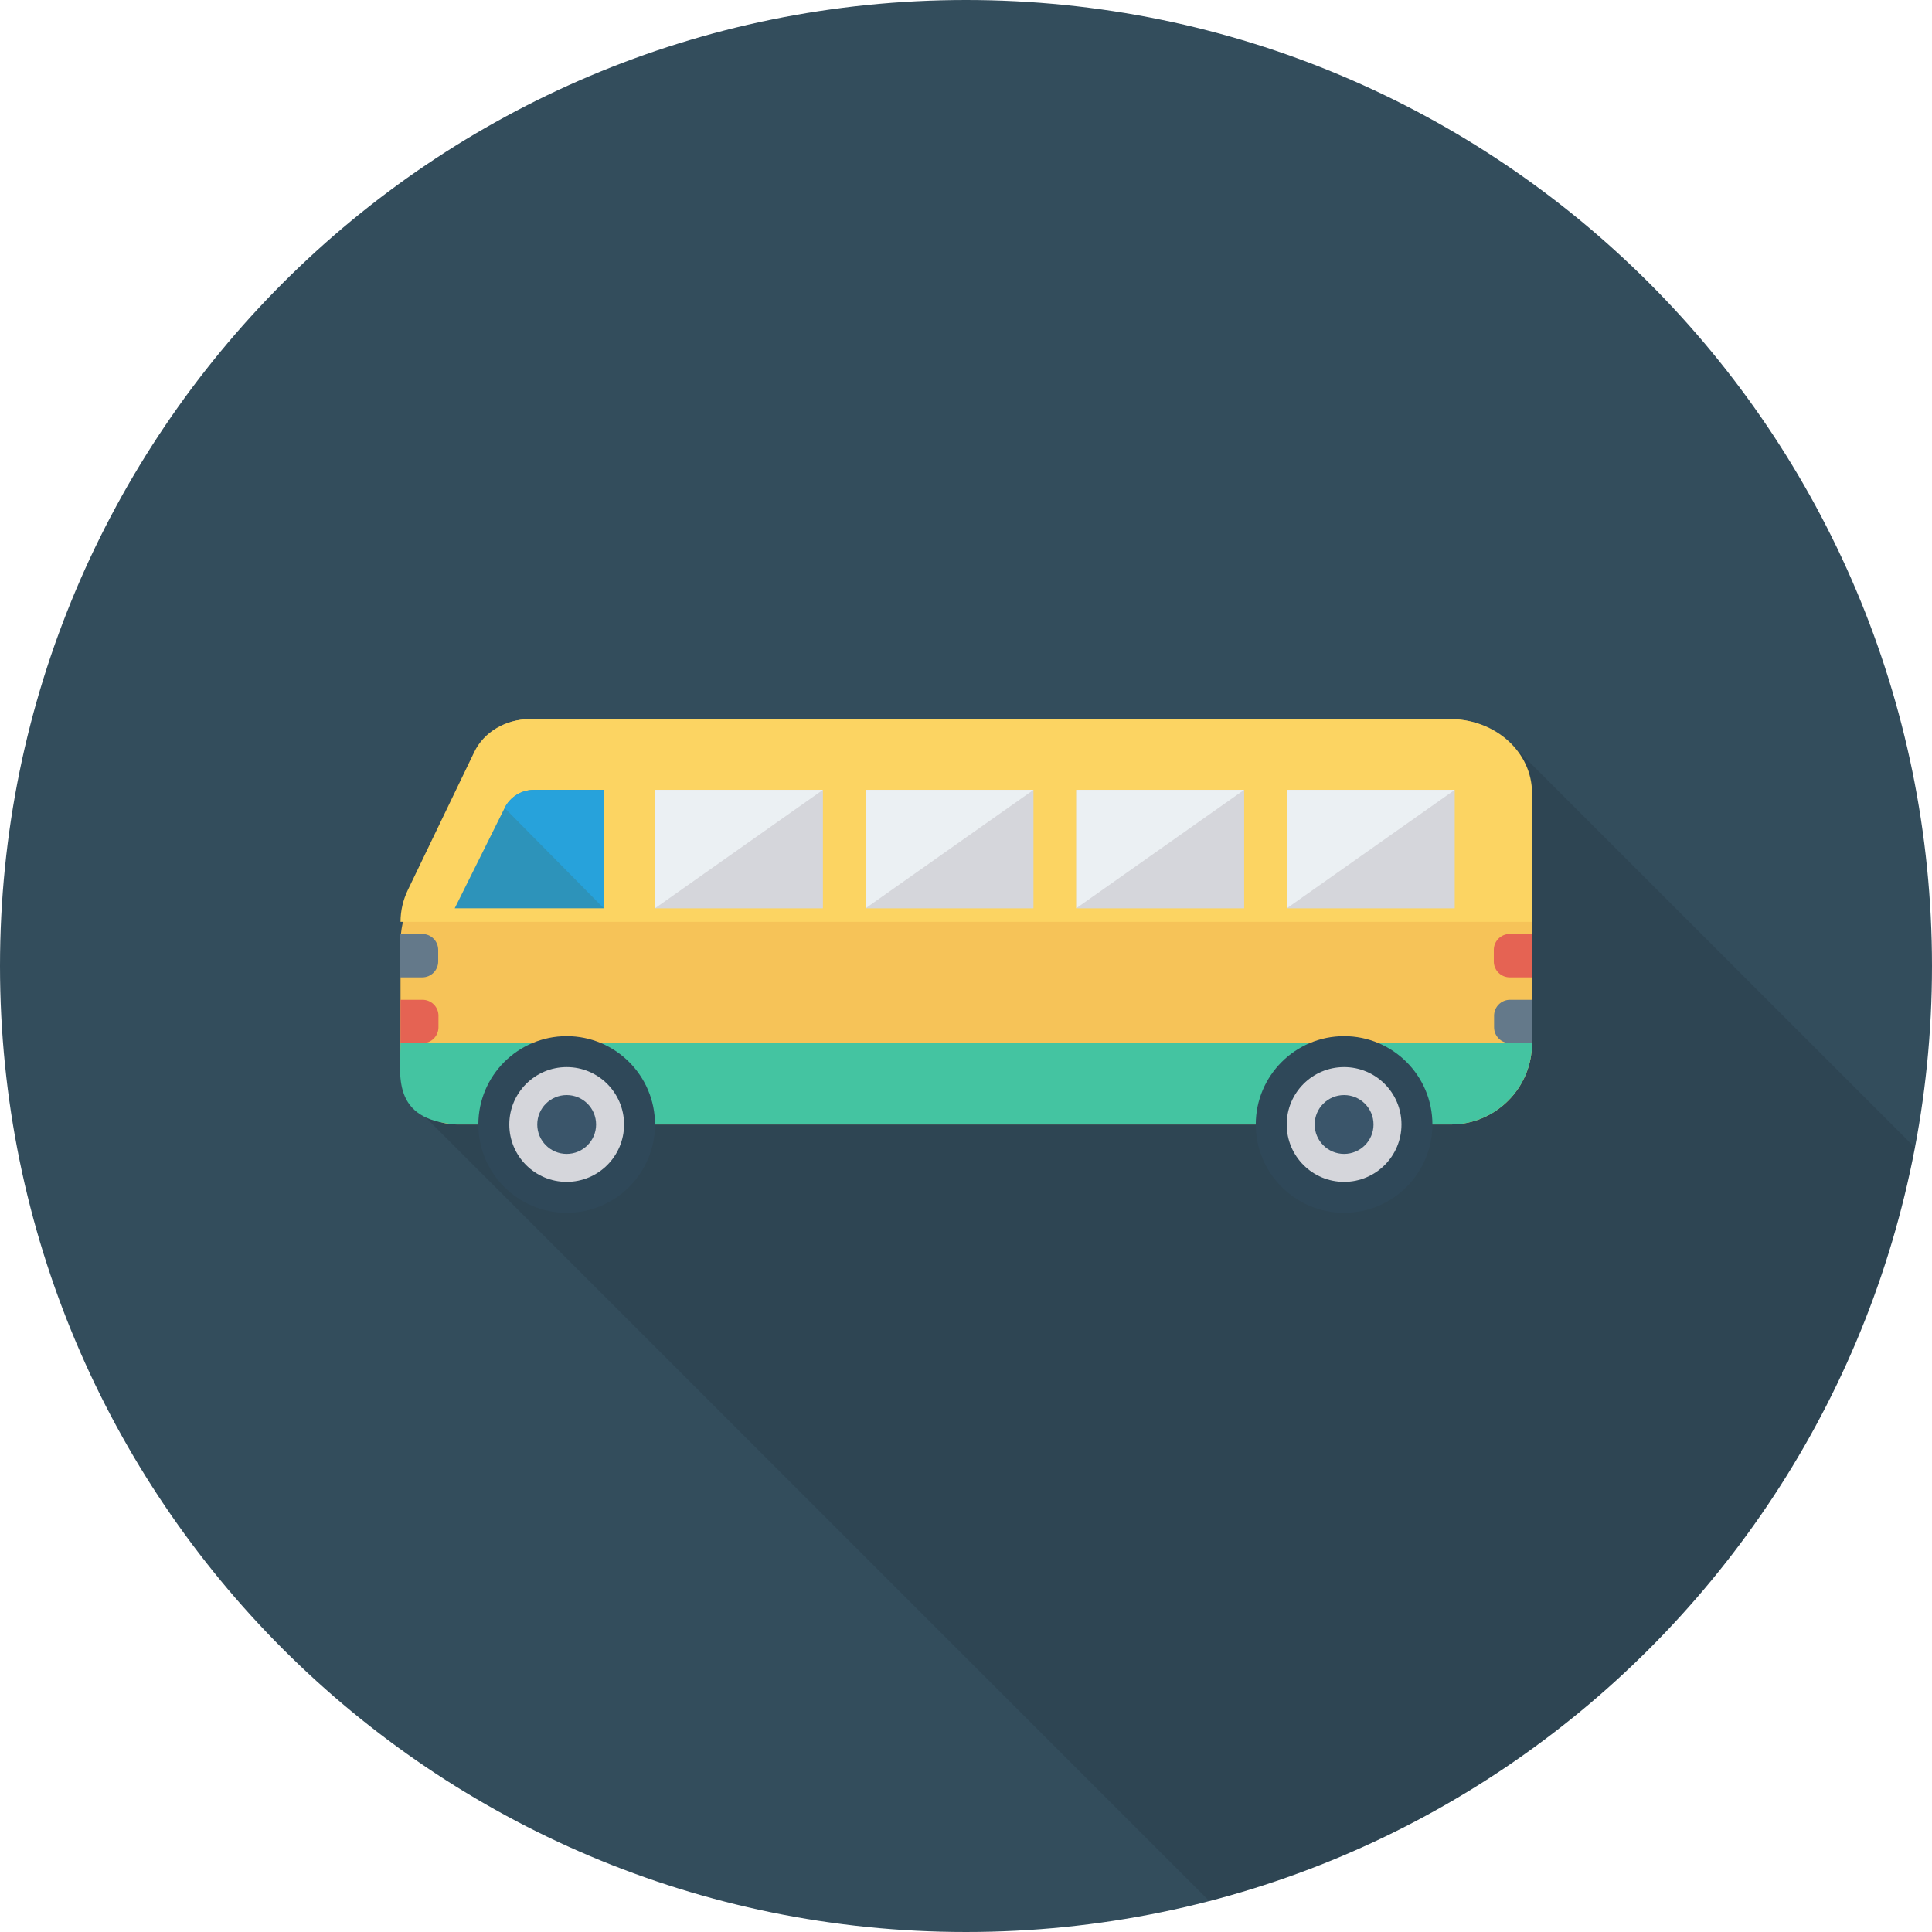
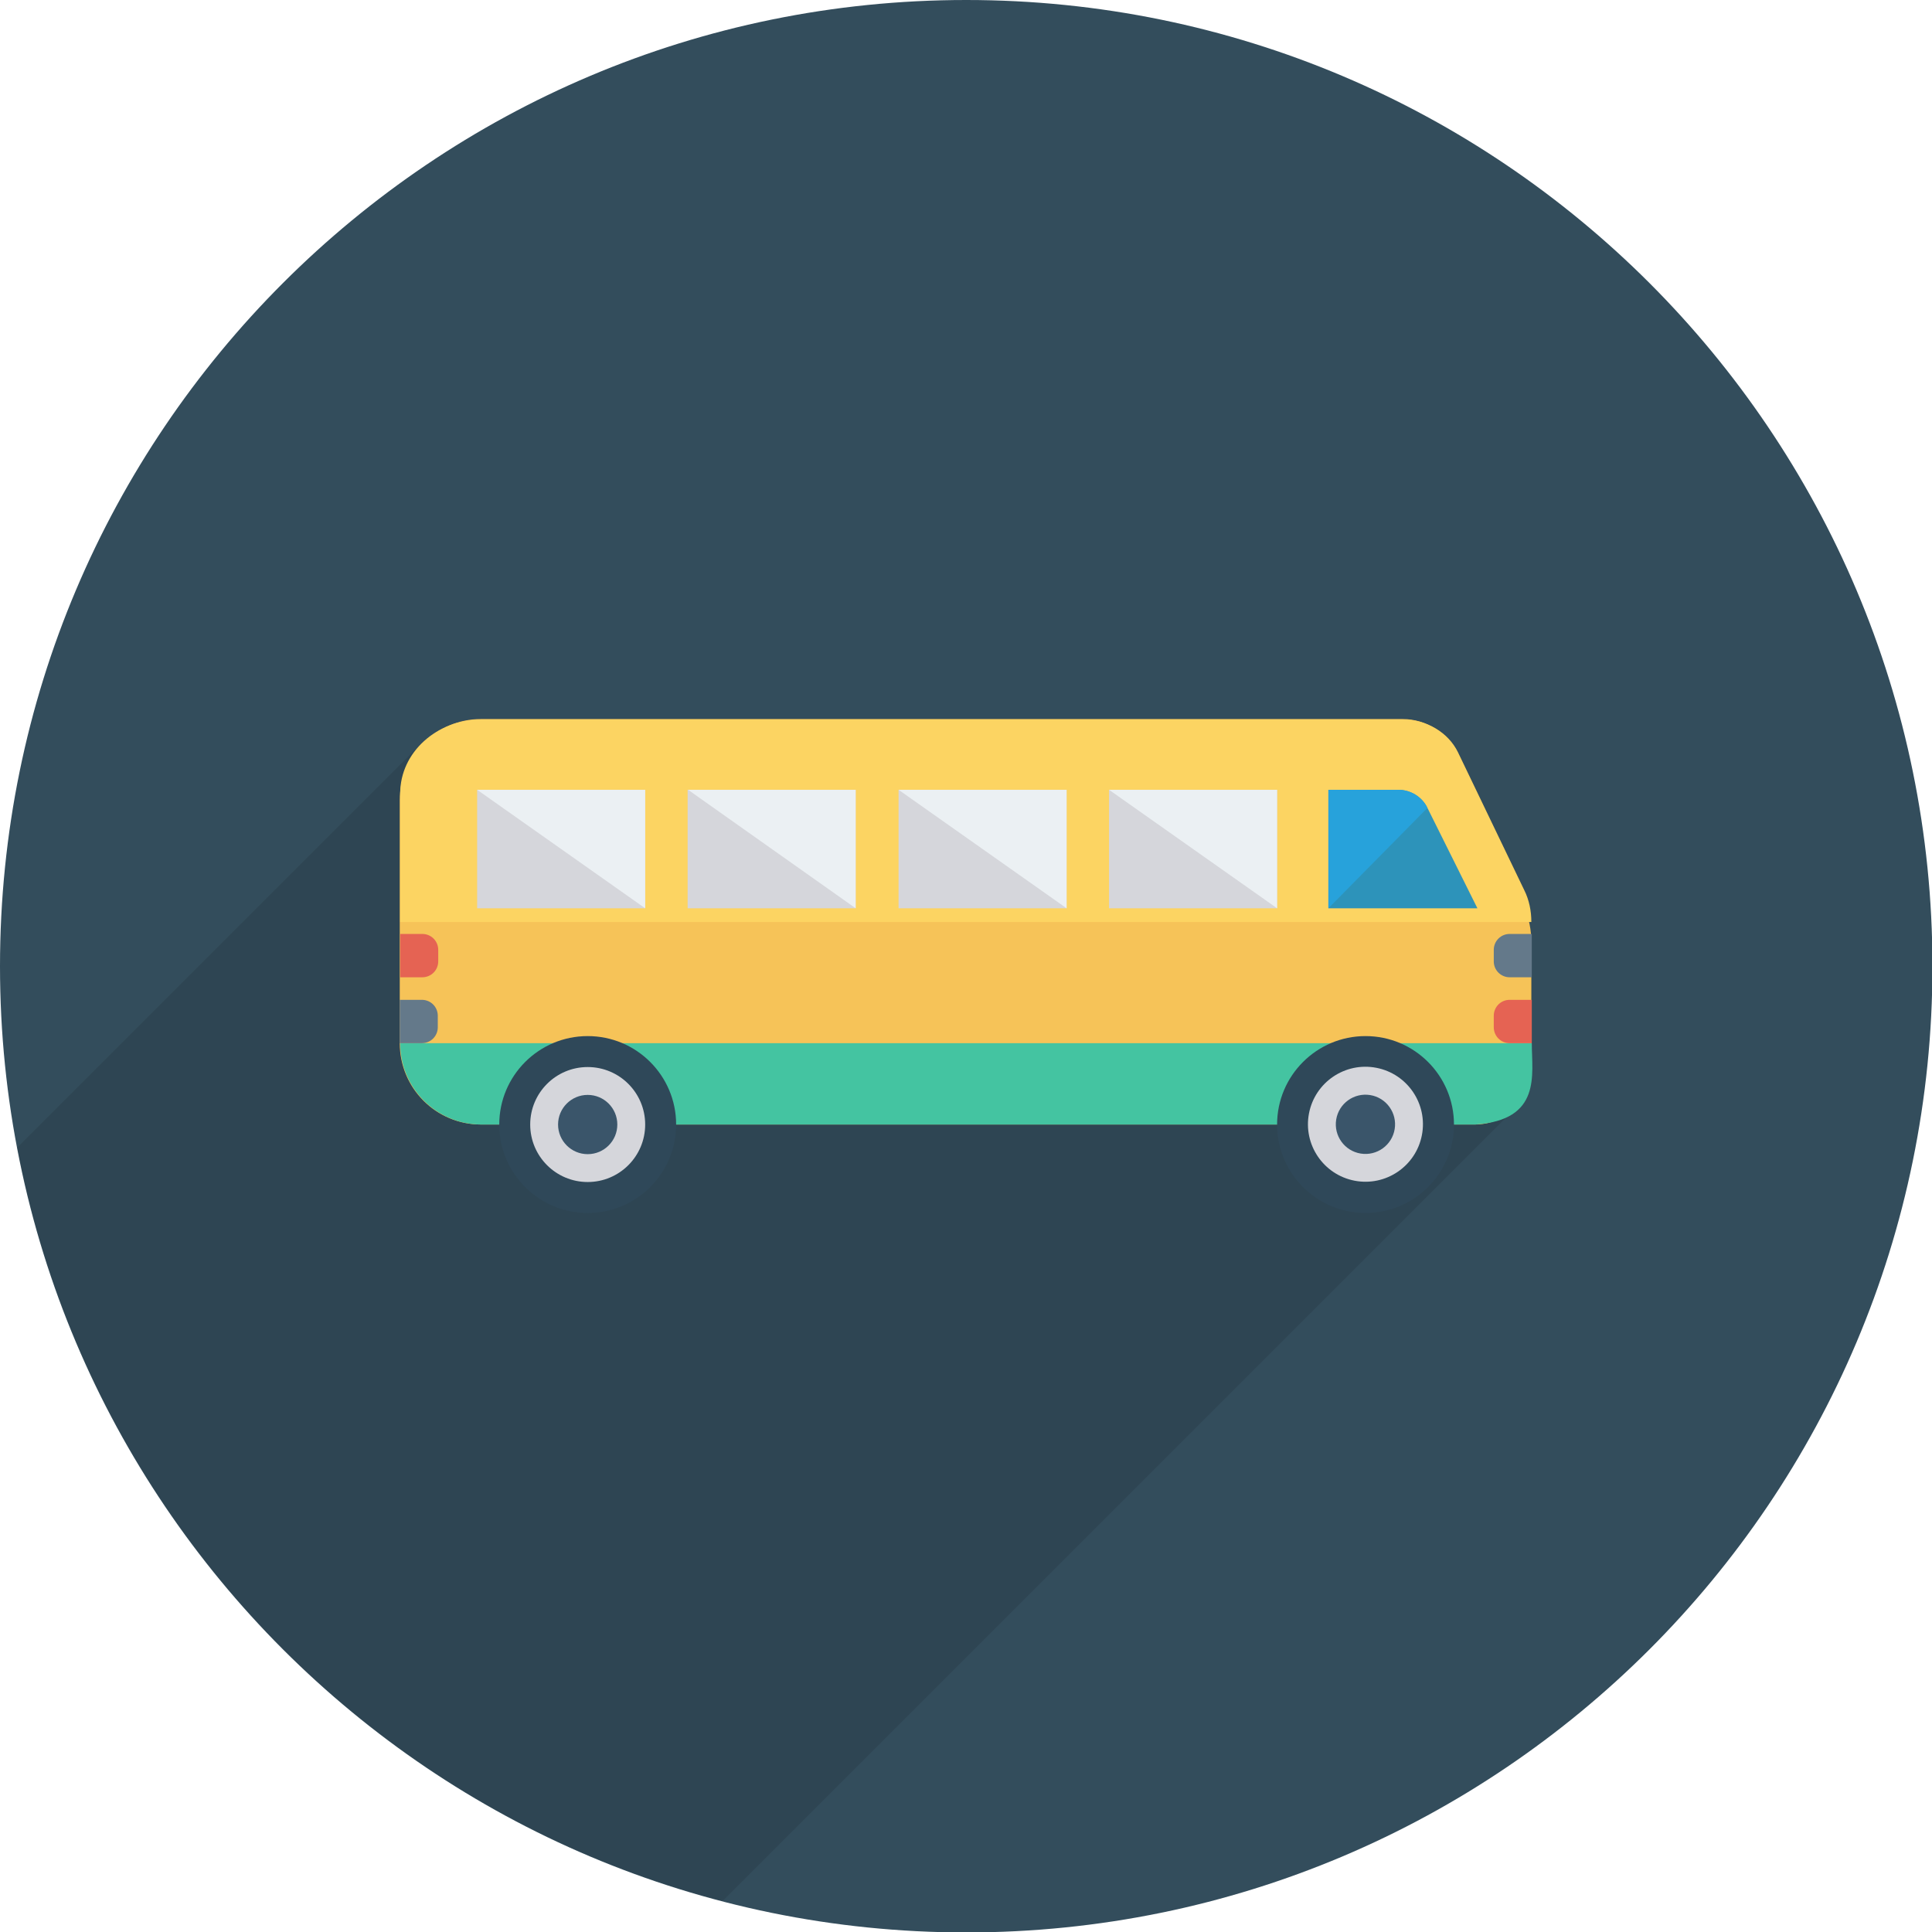
- <svg xmlns="http://www.w3.org/2000/svg" version="1.1" id="Capa_1" x="0px" y="0px" viewBox="0 0 436.907 436.907" style="enable-background:new 0 0 436.907 436.907;" xml:space="preserve">
-   <circle style="fill:#334D5C;" cx="218.453" cy="218.453" r="218.453" />
-   <path style="opacity:0.1;enable-background:new    ;" d="M96.157,252.588l177.32,177.32  c81.036-21.028,143.75-87.416,159.529-170.437l-91.54-91.54l-0.028,0.01c-3.355-3.24-8.089-5.295-13.386-5.295H119.736  c-5.427,0-10.308,2.901-12.493,7.407L92.225,201.25c-1.092,2.287-1.639,4.745-1.639,7.202h0.58c-0.239,0.921-0.41,1.843-0.478,2.765  h-0.171v9.796h0.068v14.882C90.586,241.515,89.201,249.18,96.157,252.588z" />
-   <path style="fill:#F6C358;" d="M90.574,213.146v28.359c0,7.063,5.726,12.79,12.79,12.79h224.704  c10.154,0,18.385-8.231,18.385-18.385v-54.889c0-10.154-8.231-18.385-18.385-18.385H119.739c-5.415,0-10.315,3.207-12.482,8.169  l-15.022,34.394C91.14,207.705,90.574,210.411,90.574,213.146z" />
-   <path style="fill:#FCD462;" d="M90.574,208.465c0-2.481,0.565-4.936,1.66-7.21l15.022-31.207c2.167-4.502,7.068-7.412,12.482-7.412  h208.329c10.154,0,18.385,7.469,18.385,16.681v29.148H90.574z" />
-   <path style="fill:#44C4A1;" d="M90.574,235.91c0,7.063-2.265,17.388,12.79,18.385h224.704c10.154,0,18.385-8.231,18.385-18.385" />
-   <path style="fill:#E56353;" d="M95.554,235.91h-4.979v-9.816h4.979c1.988,0,3.599,1.611,3.599,3.599v2.618  C99.153,234.298,97.542,235.91,95.554,235.91z" />
-   <path style="fill:#2D93BA;" d="M136.537,178.623v26.778h-33.706l11.283-22.678c1.25-2.512,3.814-4.1,6.62-4.1H136.537z" />
-   <path style="fill:#27A2DB;" d="M136.537,205.401v-26.778h-15.804c-2.806,0-5.37,1.588-6.62,4.1L136.537,205.401z" />
-   <path style="fill:#64798A;" d="M341.474,235.91h4.979v-9.816h-4.979c-1.988,0-3.599,1.611-3.599,3.599v2.618  C337.875,234.298,339.486,235.91,341.474,235.91z" />
+ <svg xmlns="http://www.w3.org/2000/svg" version="1.1" id="Capa_1" x="0px" y="0px" viewBox="0 0 436.9 436.9" style="enable-background:new 0 0 436.9 436.9;" xml:space="preserve">
+   <style type="text/css">
+ 	.st0{fill:#334D5C;}
+ 	.st1{opacity:0.1;enable-background:new    ;}
+ 	.st2{fill:#F6C358;}
+ 	.st3{fill:#FCD462;}
+ 	.st4{fill:#44C4A1;}
+ 	.st5{fill:#E56353;}
+ 	.st6{fill:#2D93BA;}
+ 	.st7{fill:#27A2DB;}
+ 	.st8{fill:#64798A;}
+ 	.st9{fill:#D5D6DB;}
+ 	.st10{fill:#EBF0F3;}
+ 	.st11{fill:#2F4859;}
+ 	.st12{fill:#3A556A;}
+ </style>
  <g>
-     <rect x="148.125" y="178.637" style="fill:#D5D6DB;" width="37.97" height="26.778" />
-     <rect x="195.741" y="178.637" style="fill:#D5D6DB;" width="37.97" height="26.778" />
-     <rect x="243.391" y="178.637" style="fill:#D5D6DB;" width="37.97" height="26.778" />
-     <rect x="291.007" y="178.637" style="fill:#D5D6DB;" width="37.97" height="26.778" />
+     <circle class="st0" cx="218.5" cy="218.5" r="218.5" />
+     <path class="st1" d="M346.3,235.9V221h0.1v-9.8h-0.2c-0.1-0.9-0.2-1.8-0.5-2.8h0.6c0-2.5-0.5-4.9-1.6-7.2l-15-31.2   c-2.2-4.5-7.1-7.4-12.5-7.4H108.9c-5.3,0-10,2.1-13.4,5.3l0,0L3.9,259.5c15.8,83,78.5,149.4,159.5,170.4l177.3-177.3   C347.7,249.2,346.3,241.5,346.3,235.9z" />
+     <path class="st2" d="M344.7,205.2l-15-34.4c-2.2-5-7.1-8.2-12.5-8.2H108.8c-10.2,0-18.4,8.2-18.4,18.4v54.9   c0,10.2,8.2,18.4,18.4,18.4h224.7c7.1,0,12.8-5.7,12.8-12.8v-28.4C346.3,210.4,345.8,207.7,344.7,205.2z" />
+     <path class="st3" d="M346.3,208.5H90.5v-29.1c0-9.2,8.2-16.7,18.4-16.7h208.3c5.4,0,10.3,2.9,12.5,7.4l15,31.2   C345.8,203.5,346.3,206,346.3,208.5L346.3,208.5z" />
+     <path class="st4" d="M90.5,235.9c0,10.2,8.2,18.4,18.4,18.4h224.7c15.1-1,12.8-11.3,12.8-18.4" />
+     <path class="st5" d="M337.8,232.3v-2.6c0-2,1.6-3.6,3.6-3.6h5v9.8h-5C339.4,235.9,337.8,234.3,337.8,232.3z" />
+     <path class="st6" d="M316.2,178.6c2.8,0,5.4,1.6,6.6,4.1l11.3,22.7h-33.7v-26.8H316.2z" />
+     <path class="st7" d="M322.8,182.7c-1.2-2.5-3.8-4.1-6.6-4.1h-15.8v26.8L322.8,182.7z" />
+     <path class="st8" d="M99,232.3v-2.6c0-2-1.6-3.6-3.6-3.6h-5v9.8h5C97.4,235.9,99,234.3,99,232.3z" />
+     <g>
+       <rect x="250.8" y="178.6" class="st9" width="38" height="26.8" />
+       <rect x="203.2" y="178.6" class="st9" width="38" height="26.8" />
+       <rect x="155.5" y="178.6" class="st9" width="38" height="26.8" />
+       <rect x="107.9" y="178.6" class="st9" width="38" height="26.8" />
+     </g>
+     <g>
+       <polygon class="st10" points="250.8,178.6 288.8,178.6 288.8,205.4   " />
+       <polygon class="st10" points="203.2,178.6 241.2,178.6 241.2,205.4   " />
+       <polygon class="st10" points="155.6,178.6 193.5,178.6 193.5,205.4   " />
+       <polygon class="st10" points="107.9,178.6 145.9,178.6 145.9,205.4   " />
+     </g>
+     <path class="st8" d="M337.8,217.4v-2.6c0-2,1.6-3.6,3.6-3.6h5l0,9.8h-5C339.4,221,337.8,219.4,337.8,217.4z" />
+     <path class="st5" d="M99.1,217.4v-2.6c0-2-1.6-3.6-3.6-3.6h-5v9.8h5C97.5,221,99.1,219.4,99.1,217.4z" />
+     <circle class="st11" cx="132.9" cy="254.3" r="20" />
+     <circle class="st9" cx="132.9" cy="254.3" r="13" />
+     <circle class="st12" cx="132.9" cy="254.3" r="6.7" />
+     <circle class="st11" cx="308.8" cy="254.3" r="20" />
+     <ellipse transform="matrix(0.1891 -0.982 0.982 0.1891 0.6633 509.3892)" class="st9" cx="308.8" cy="254.3" rx="13" ry="13" />
+     <ellipse transform="matrix(0.1602 -0.9871 0.9871 0.1602 8.2893 518.3289)" class="st12" cx="308.8" cy="254.3" rx="6.7" ry="6.7" />
  </g>
-   <g>
-     <polygon style="fill:#EBF0F3;" points="148.128,205.401 148.128,178.623 186.097,178.623  " />
-     <polygon style="fill:#EBF0F3;" points="195.755,205.401 195.755,178.623 233.724,178.623  " />
-     <polygon style="fill:#EBF0F3;" points="243.383,205.401 243.383,178.623 281.352,178.623  " />
-     <polygon style="fill:#EBF0F3;" points="291.011,205.401 291.011,178.623 328.98,178.623  " />
-   </g>
-   <path style="fill:#64798A;" d="M95.493,221.026h-4.979v-9.816h4.979c1.988,0,3.599,1.611,3.599,3.599v2.617  C99.092,219.414,97.481,221.026,95.493,221.026z" />
-   <path style="fill:#E56353;" d="M341.413,221.026h4.979v-9.816h-4.979c-1.988,0-3.599,1.611-3.599,3.599v2.617  C337.814,219.414,339.426,221.026,341.413,221.026z" />
-   <circle style="fill:#2F4859;" cx="303.957" cy="254.293" r="19.975" />
-   <circle style="fill:#D5D6DB;" cx="303.957" cy="254.293" r="12.977" />
-   <circle style="fill:#3A556A;" cx="303.957" cy="254.293" r="6.653" />
-   <circle style="fill:#2F4859;" cx="128.15" cy="254.293" r="19.975" />
-   <circle style="fill:#D5D6DB;" cx="128.15" cy="254.293" r="12.977" />
-   <circle style="fill:#3A556A;" cx="128.15" cy="254.293" r="6.653" />
-   <g>
- </g>
-   <g>
- </g>
-   <g>
- </g>
-   <g>
- </g>
-   <g>
- </g>
-   <g>
- </g>
-   <g>
- </g>
-   <g>
- </g>
-   <g>
- </g>
-   <g>
- </g>
-   <g>
- </g>
-   <g>
- </g>
-   <g>
- </g>
-   <g>
- </g>
-   <g>
- </g>
</svg>
